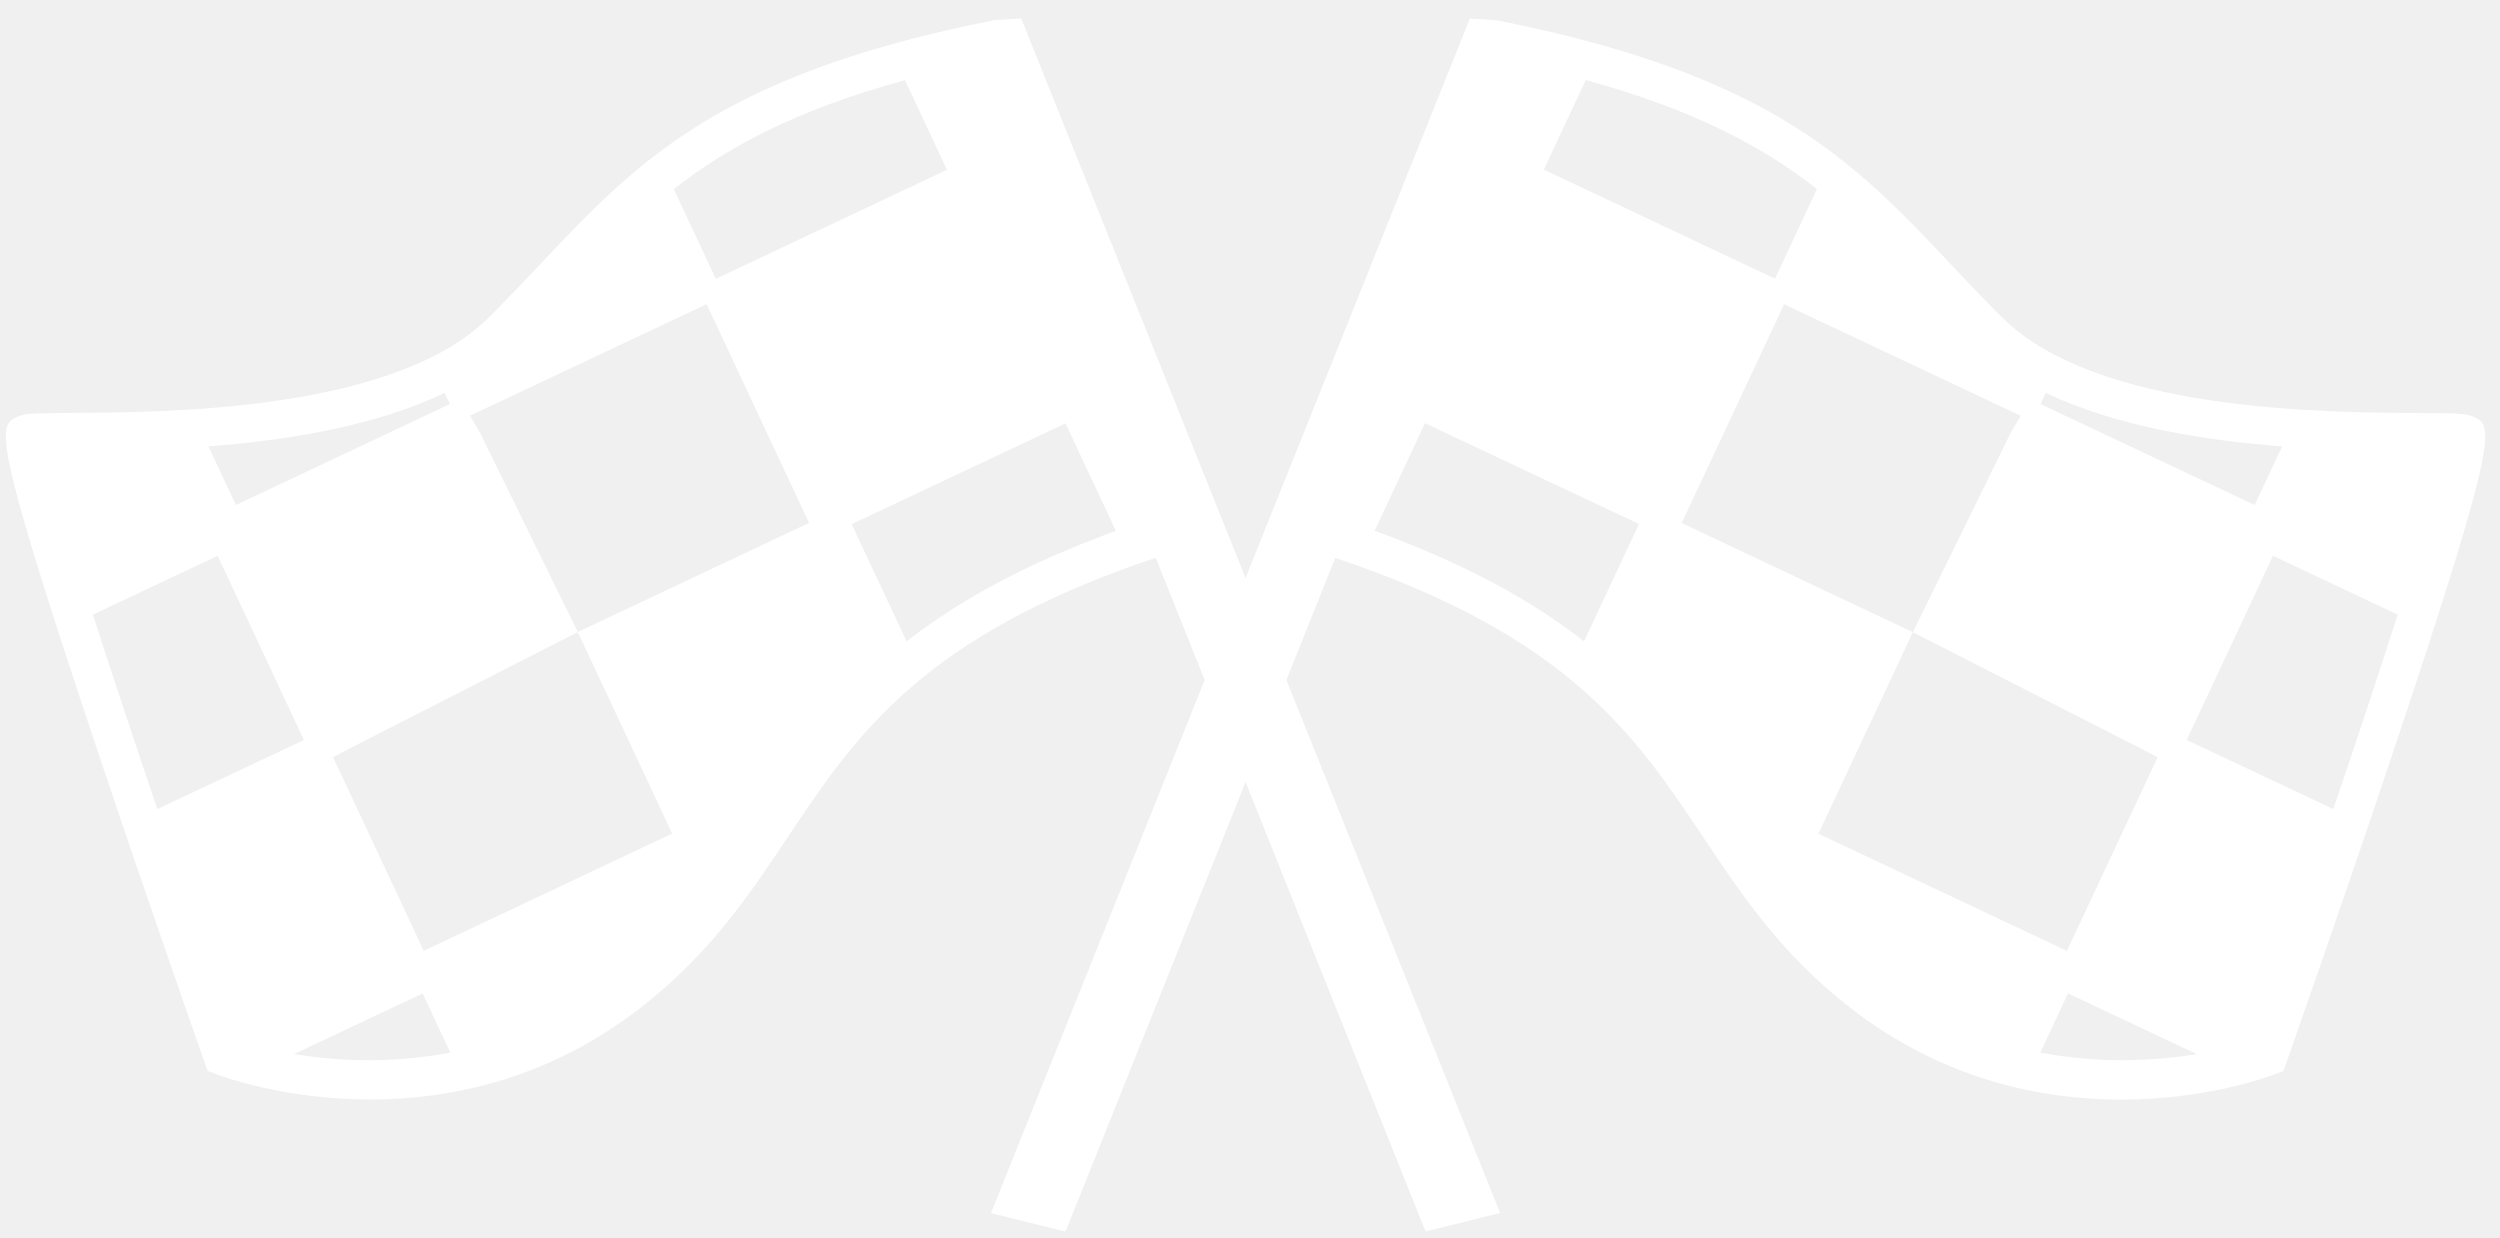
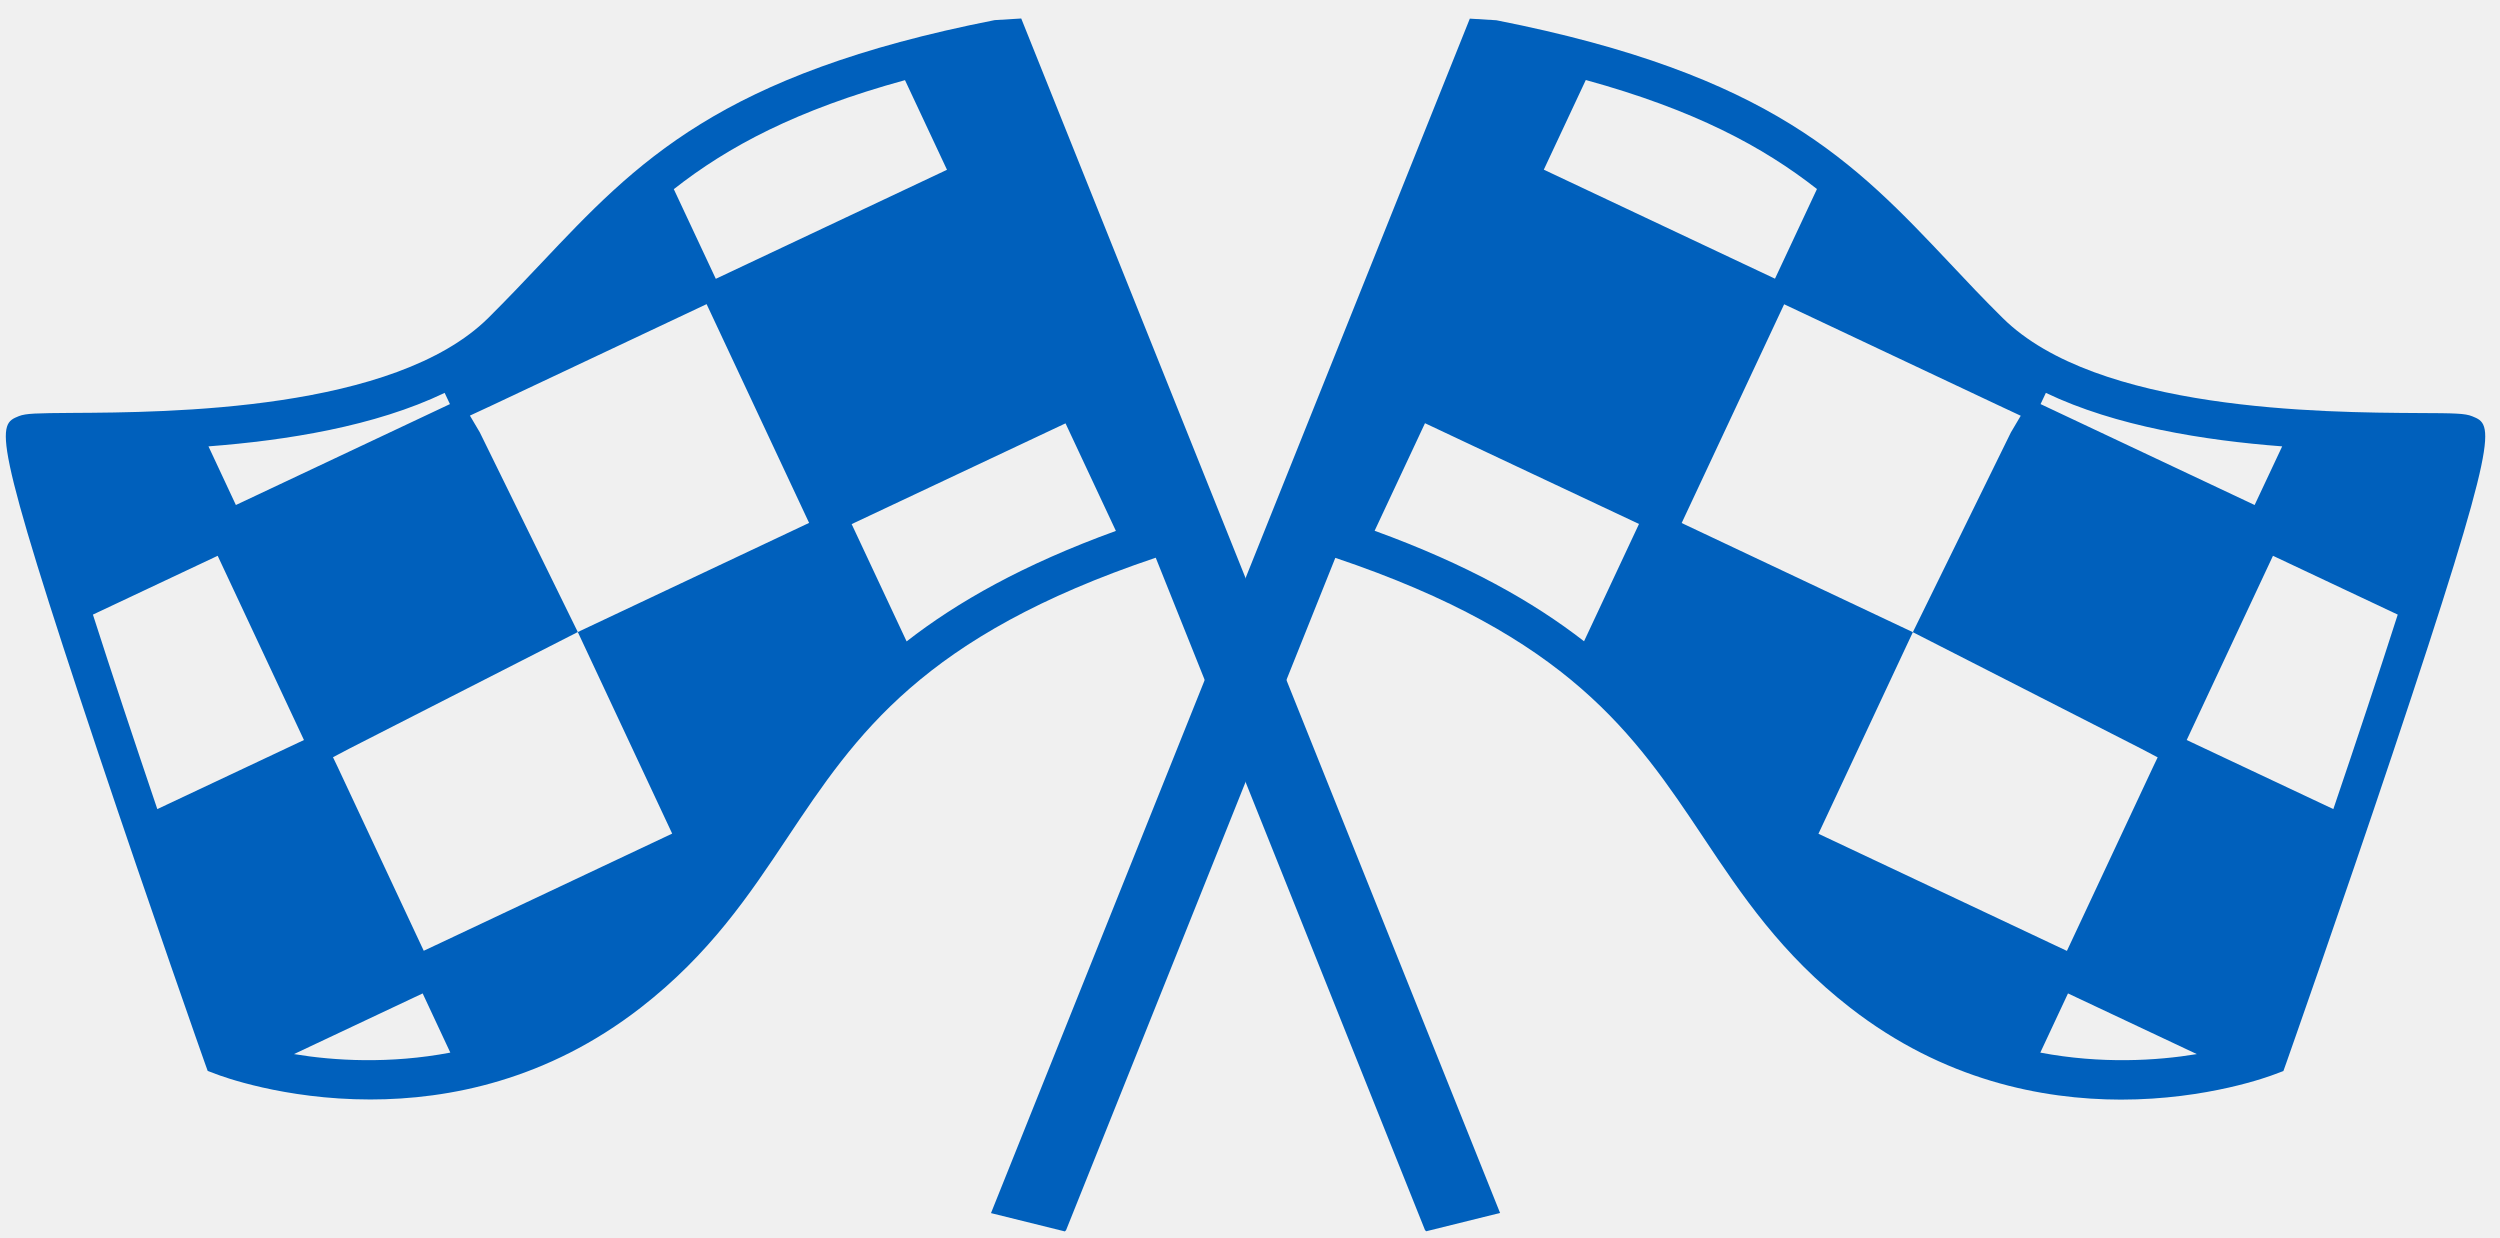
<svg xmlns="http://www.w3.org/2000/svg" width="100%" height="auto" viewBox="0 0 200 99" version="1.1">
  <g transform="translate(0, 0.461538)">
-     <path d="M81.699,1.018 L79.57,1.148 C57.554,5.484 50.934,12.505 43.273,20.621 C41.946,22.027 40.563,23.481 39.073,24.965 C31.543,32.421 13.493,32.529 5.78,32.571 C2.918,32.593 2.074,32.604 1.502,32.832 C-0.194,33.525 -0.832,33.786 7.895,59.877 C11.991,72.11 16.333,84.432 16.377,84.548 L16.615,85.211 L17.273,85.461 C17.663,85.611 22.674,87.497 29.621,87.497 C35.917,87.497 43.793,85.946 51.246,80.16 C56.788,75.86 59.944,71.125 62.999,66.54 C68.519,58.263 73.782,50.44 92.459,44.155 L113.999,97.943 L114.096,98.04 L120.006,96.576 L81.699,1.018 Z M72.399,5.95 L75.759,13.121 L57.264,21.844 L53.904,14.671 C58.237,11.268 63.702,8.333 72.399,5.95 L72.399,5.95 Z M35.572,30.968 L35.995,31.866 L18.871,39.939 L16.678,35.248 C22.912,34.771 29.999,33.645 35.572,30.968 L35.572,30.968 Z M12.585,64.266 C10.738,58.804 8.932,53.386 7.433,48.707 L17.414,44.002 L24.316,58.74 L12.585,64.266 Z M23.517,83.866 L33.813,79.012 L36.025,83.747 C31.166,84.668 26.725,84.398 23.517,83.866 L23.517,83.866 Z M46.224,50.102 L53.774,66.227 L35.281,74.951 L33.899,75.6 L26.996,60.862 L26.639,60.116 L28,59.4 L46.224,50.102 L38.381,34.122 L37.593,32.787 L39.407,31.944 L56.528,23.869 L64.728,41.37 L46.224,50.102 Z M72.529,50.851 L68.132,41.467 L85.242,33.406 L89.271,42.011 C81.871,44.696 76.578,47.697 72.529,50.851 L72.529,50.851 Z" fill="#ffffff" />
-     <path d="M79.279,96.587 L85.189,98.052 L85.286,97.952 L106.826,44.166 C125.504,50.452 130.763,58.274 136.283,66.551 C139.342,71.136 142.494,75.872 148.036,80.171 C155.481,85.957 163.365,87.497 169.665,87.508 C176.609,87.508 181.623,85.622 182.01,85.469 L182.671,85.222 L182.908,84.559 C182.95,84.44 187.294,72.121 191.387,59.888 C200.115,33.797 199.479,33.536 197.784,32.843 C197.208,32.604 196.357,32.593 193.506,32.582 C185.793,32.538 167.74,32.43 160.213,24.976 C158.722,23.503 157.339,22.039 156.02,20.632 C148.36,12.516 141.739,5.503 119.713,1.159 L117.586,1.029 L79.279,96.587 Z M145.357,14.66 L141.999,21.833 L123.504,13.112 L126.864,5.939 C135.561,8.333 141.026,11.268 145.357,14.66 L145.357,14.66 Z M182.574,35.248 L180.37,39.939 L163.246,31.866 L163.669,30.968 C169.253,33.645 176.341,34.771 182.574,35.248 L182.574,35.248 Z M174.936,58.74 L181.838,44.002 L191.819,48.707 C190.317,53.386 188.525,58.804 186.667,64.266 L174.936,58.74 Z M163.224,83.747 L165.439,79.012 L175.746,83.866 C172.527,84.398 168.097,84.668 163.224,83.747 L163.224,83.747 Z M134.533,41.381 L142.732,23.88 L159.856,31.955 L161.659,32.799 L160.871,34.133 L153.028,50.113 L171.252,59.411 L172.613,60.127 L172.256,60.873 L165.353,75.611 L163.971,74.959 L145.476,66.238 L153.028,50.113 L134.533,41.381 Z M109.97,42 L113.999,33.395 L122.553,37.425 L131.12,41.456 L126.723,50.84 C122.683,47.697 117.39,44.696 109.97,42 L109.97,42 Z" fill="#ffffff" />
+     <path d="M81.699,1.018 L79.57,1.148 C57.554,5.484 50.934,12.505 43.273,20.621 C41.946,22.027 40.563,23.481 39.073,24.965 C31.543,32.421 13.493,32.529 5.78,32.571 C2.918,32.593 2.074,32.604 1.502,32.832 C-0.194,33.525 -0.832,33.786 7.895,59.877 C11.991,72.11 16.333,84.432 16.377,84.548 L16.615,85.211 L17.273,85.461 C17.663,85.611 22.674,87.497 29.621,87.497 C35.917,87.497 43.793,85.946 51.246,80.16 C56.788,75.86 59.944,71.125 62.999,66.54 C68.519,58.263 73.782,50.44 92.459,44.155 L113.999,97.943 L114.096,98.04 L120.006,96.576 L81.699,1.018 Z M72.399,5.95 L75.759,13.121 L57.264,21.844 L53.904,14.671 C58.237,11.268 63.702,8.333 72.399,5.95 L72.399,5.95 Z M35.572,30.968 L35.995,31.866 L18.871,39.939 L16.678,35.248 C22.912,34.771 29.999,33.645 35.572,30.968 L35.572,30.968 Z M12.585,64.266 C10.738,58.804 8.932,53.386 7.433,48.707 L17.414,44.002 L24.316,58.74 L12.585,64.266 Z M23.517,83.866 L33.813,79.012 L36.025,83.747 C31.166,84.668 26.725,84.398 23.517,83.866 L23.517,83.866 Z M46.224,50.102 L53.774,66.227 L35.281,74.951 L33.899,75.6 L26.996,60.862 L26.639,60.116 L28,59.4 L46.224,50.102 L38.381,34.122 L37.593,32.787 L39.407,31.944 L56.528,23.869 L64.728,41.37 L46.224,50.102 Z M72.529,50.851 L68.132,41.467 L85.242,33.406 L89.271,42.011 C81.871,44.696 76.578,47.697 72.529,50.851 L72.529,50.851 Z" fill="#0060bc" />
+     <path d="M79.279,96.587 L85.189,98.052 L85.286,97.952 L106.826,44.166 C125.504,50.452 130.763,58.274 136.283,66.551 C139.342,71.136 142.494,75.872 148.036,80.171 C155.481,85.957 163.365,87.497 169.665,87.508 C176.609,87.508 181.623,85.622 182.01,85.469 L182.671,85.222 L182.908,84.559 C182.95,84.44 187.294,72.121 191.387,59.888 C200.115,33.797 199.479,33.536 197.784,32.843 C197.208,32.604 196.357,32.593 193.506,32.582 C185.793,32.538 167.74,32.43 160.213,24.976 C158.722,23.503 157.339,22.039 156.02,20.632 C148.36,12.516 141.739,5.503 119.713,1.159 L117.586,1.029 L79.279,96.587 Z M145.357,14.66 L141.999,21.833 L123.504,13.112 L126.864,5.939 C135.561,8.333 141.026,11.268 145.357,14.66 L145.357,14.66 Z M182.574,35.248 L180.37,39.939 L163.246,31.866 L163.669,30.968 C169.253,33.645 176.341,34.771 182.574,35.248 L182.574,35.248 Z M174.936,58.74 L181.838,44.002 L191.819,48.707 C190.317,53.386 188.525,58.804 186.667,64.266 L174.936,58.74 Z M163.224,83.747 L165.439,79.012 L175.746,83.866 C172.527,84.398 168.097,84.668 163.224,83.747 L163.224,83.747 Z M134.533,41.381 L142.732,23.88 L159.856,31.955 L161.659,32.799 L160.871,34.133 L153.028,50.113 L171.252,59.411 L172.613,60.127 L172.256,60.873 L165.353,75.611 L163.971,74.959 L145.476,66.238 L153.028,50.113 L134.533,41.381 Z M109.97,42 L113.999,33.395 L122.553,37.425 L131.12,41.456 L126.723,50.84 C122.683,47.697 117.39,44.696 109.97,42 L109.97,42 Z" fill="#0060bc" />
  </g>
</svg>
